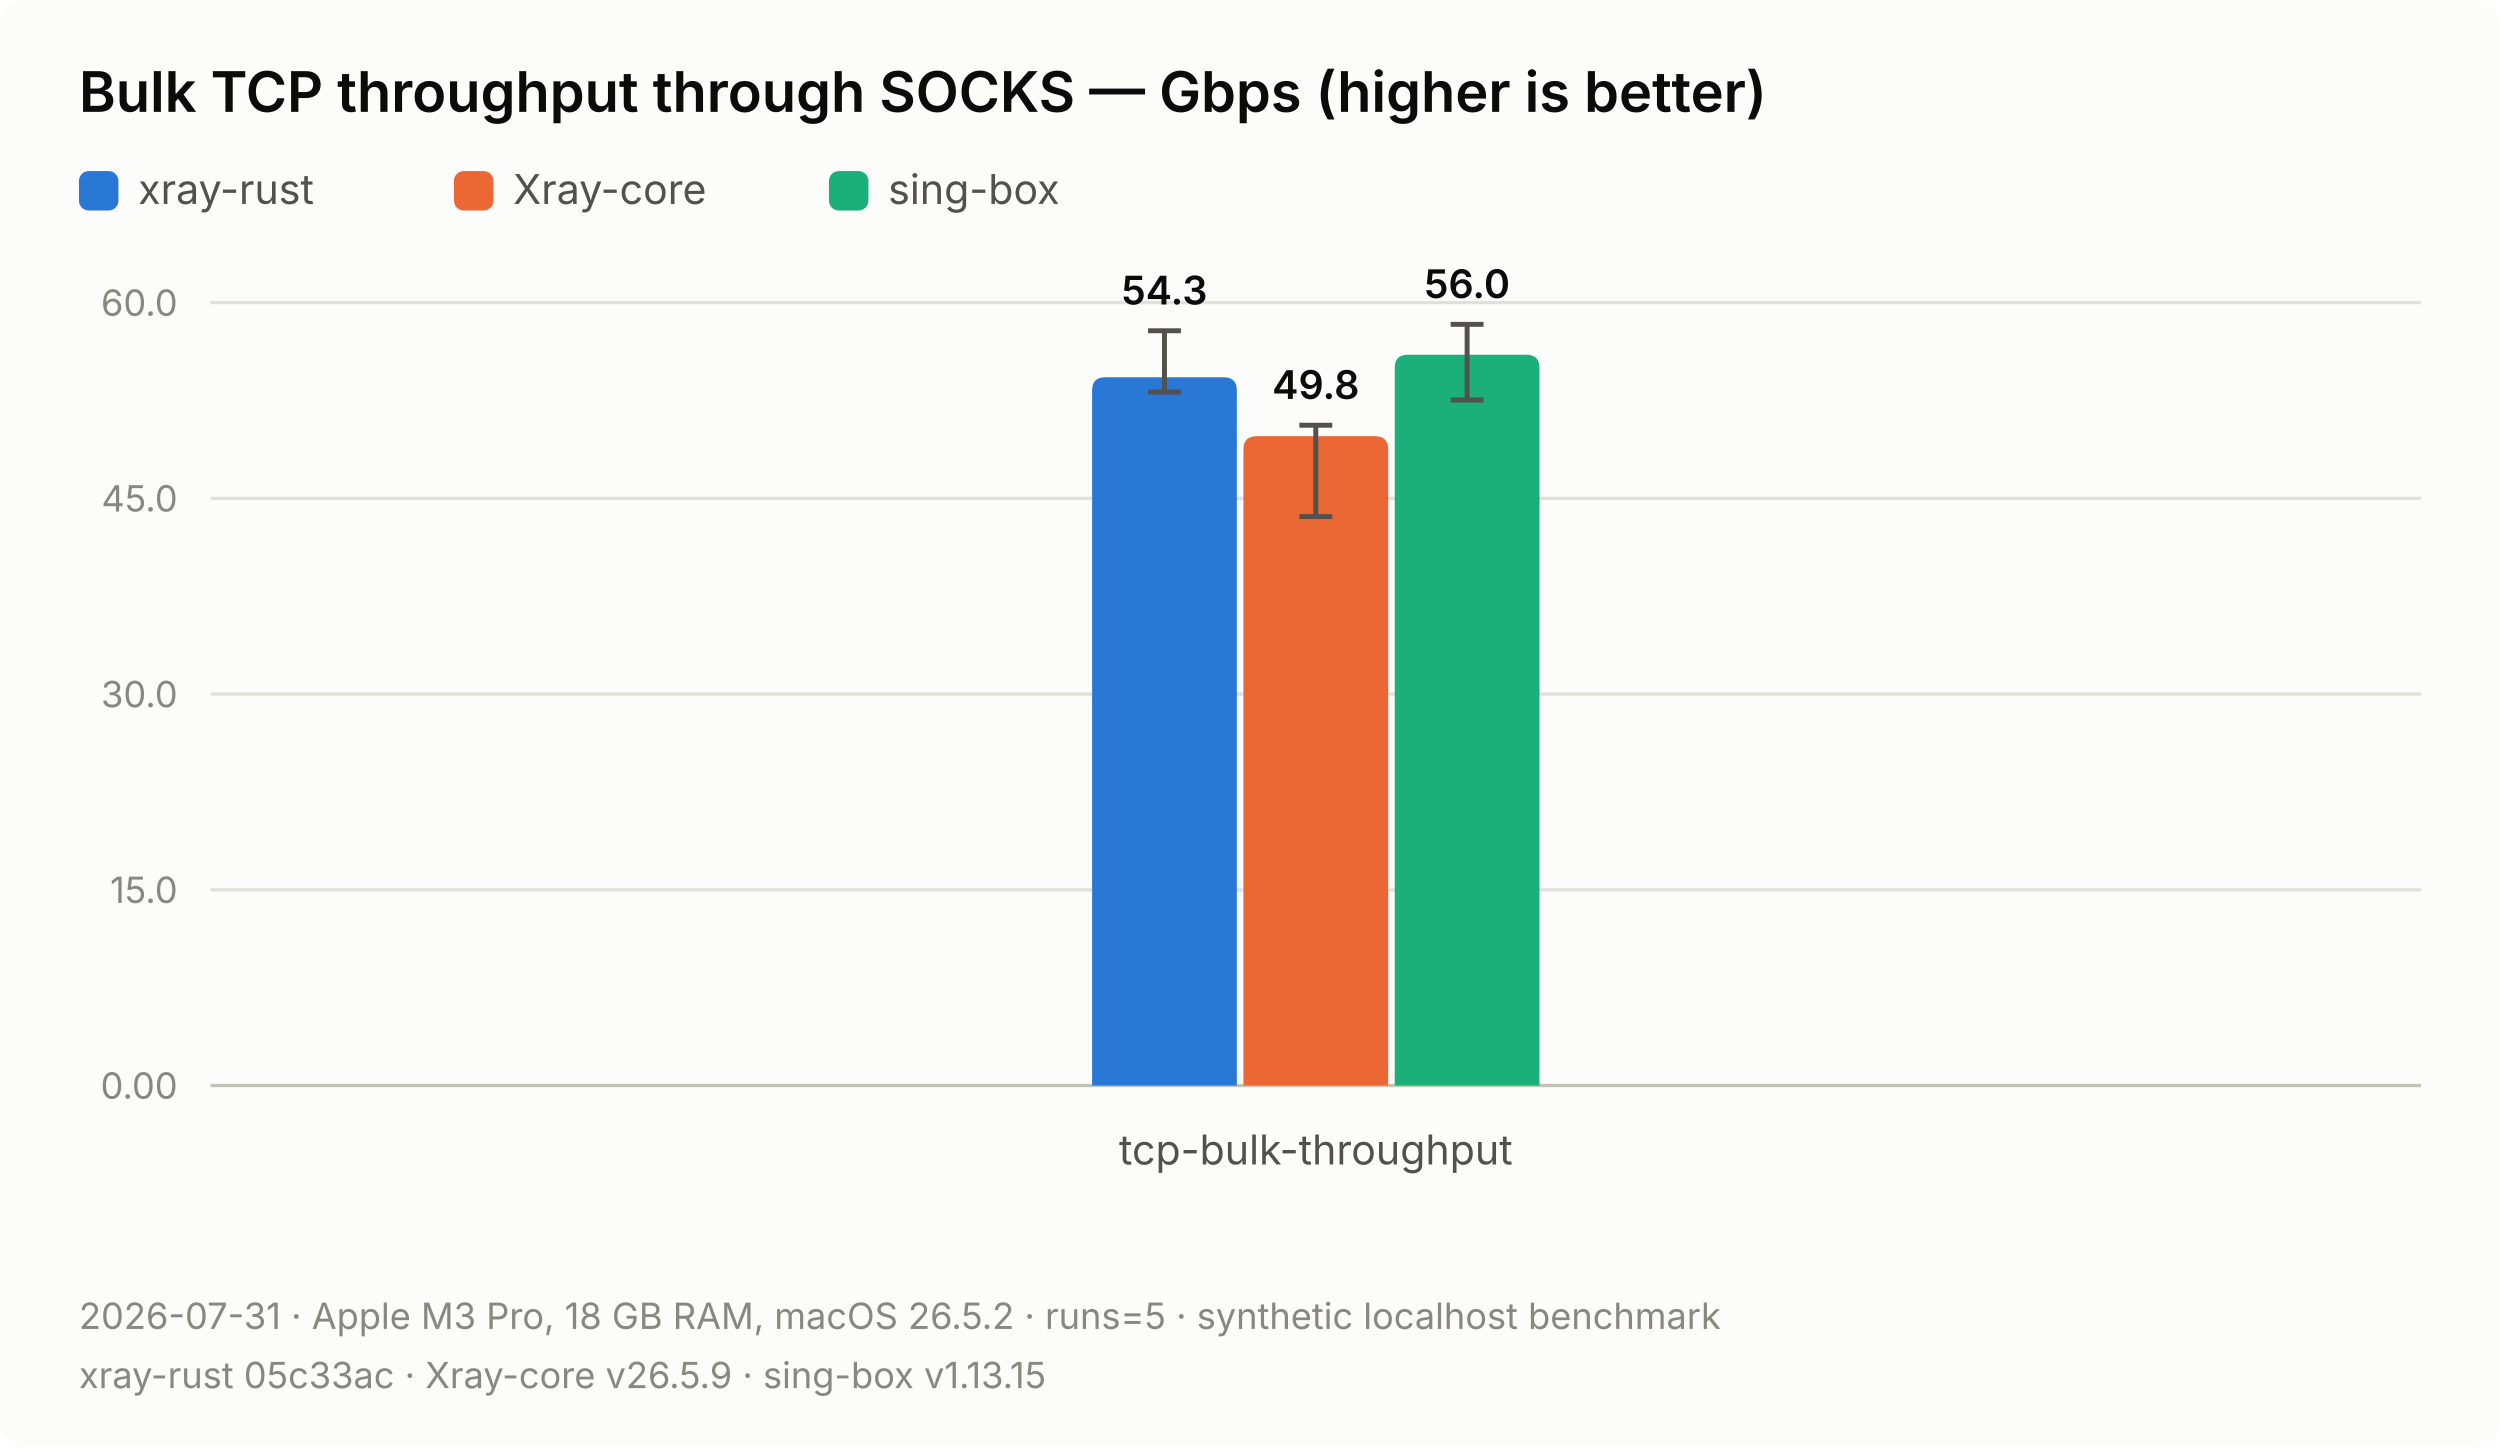
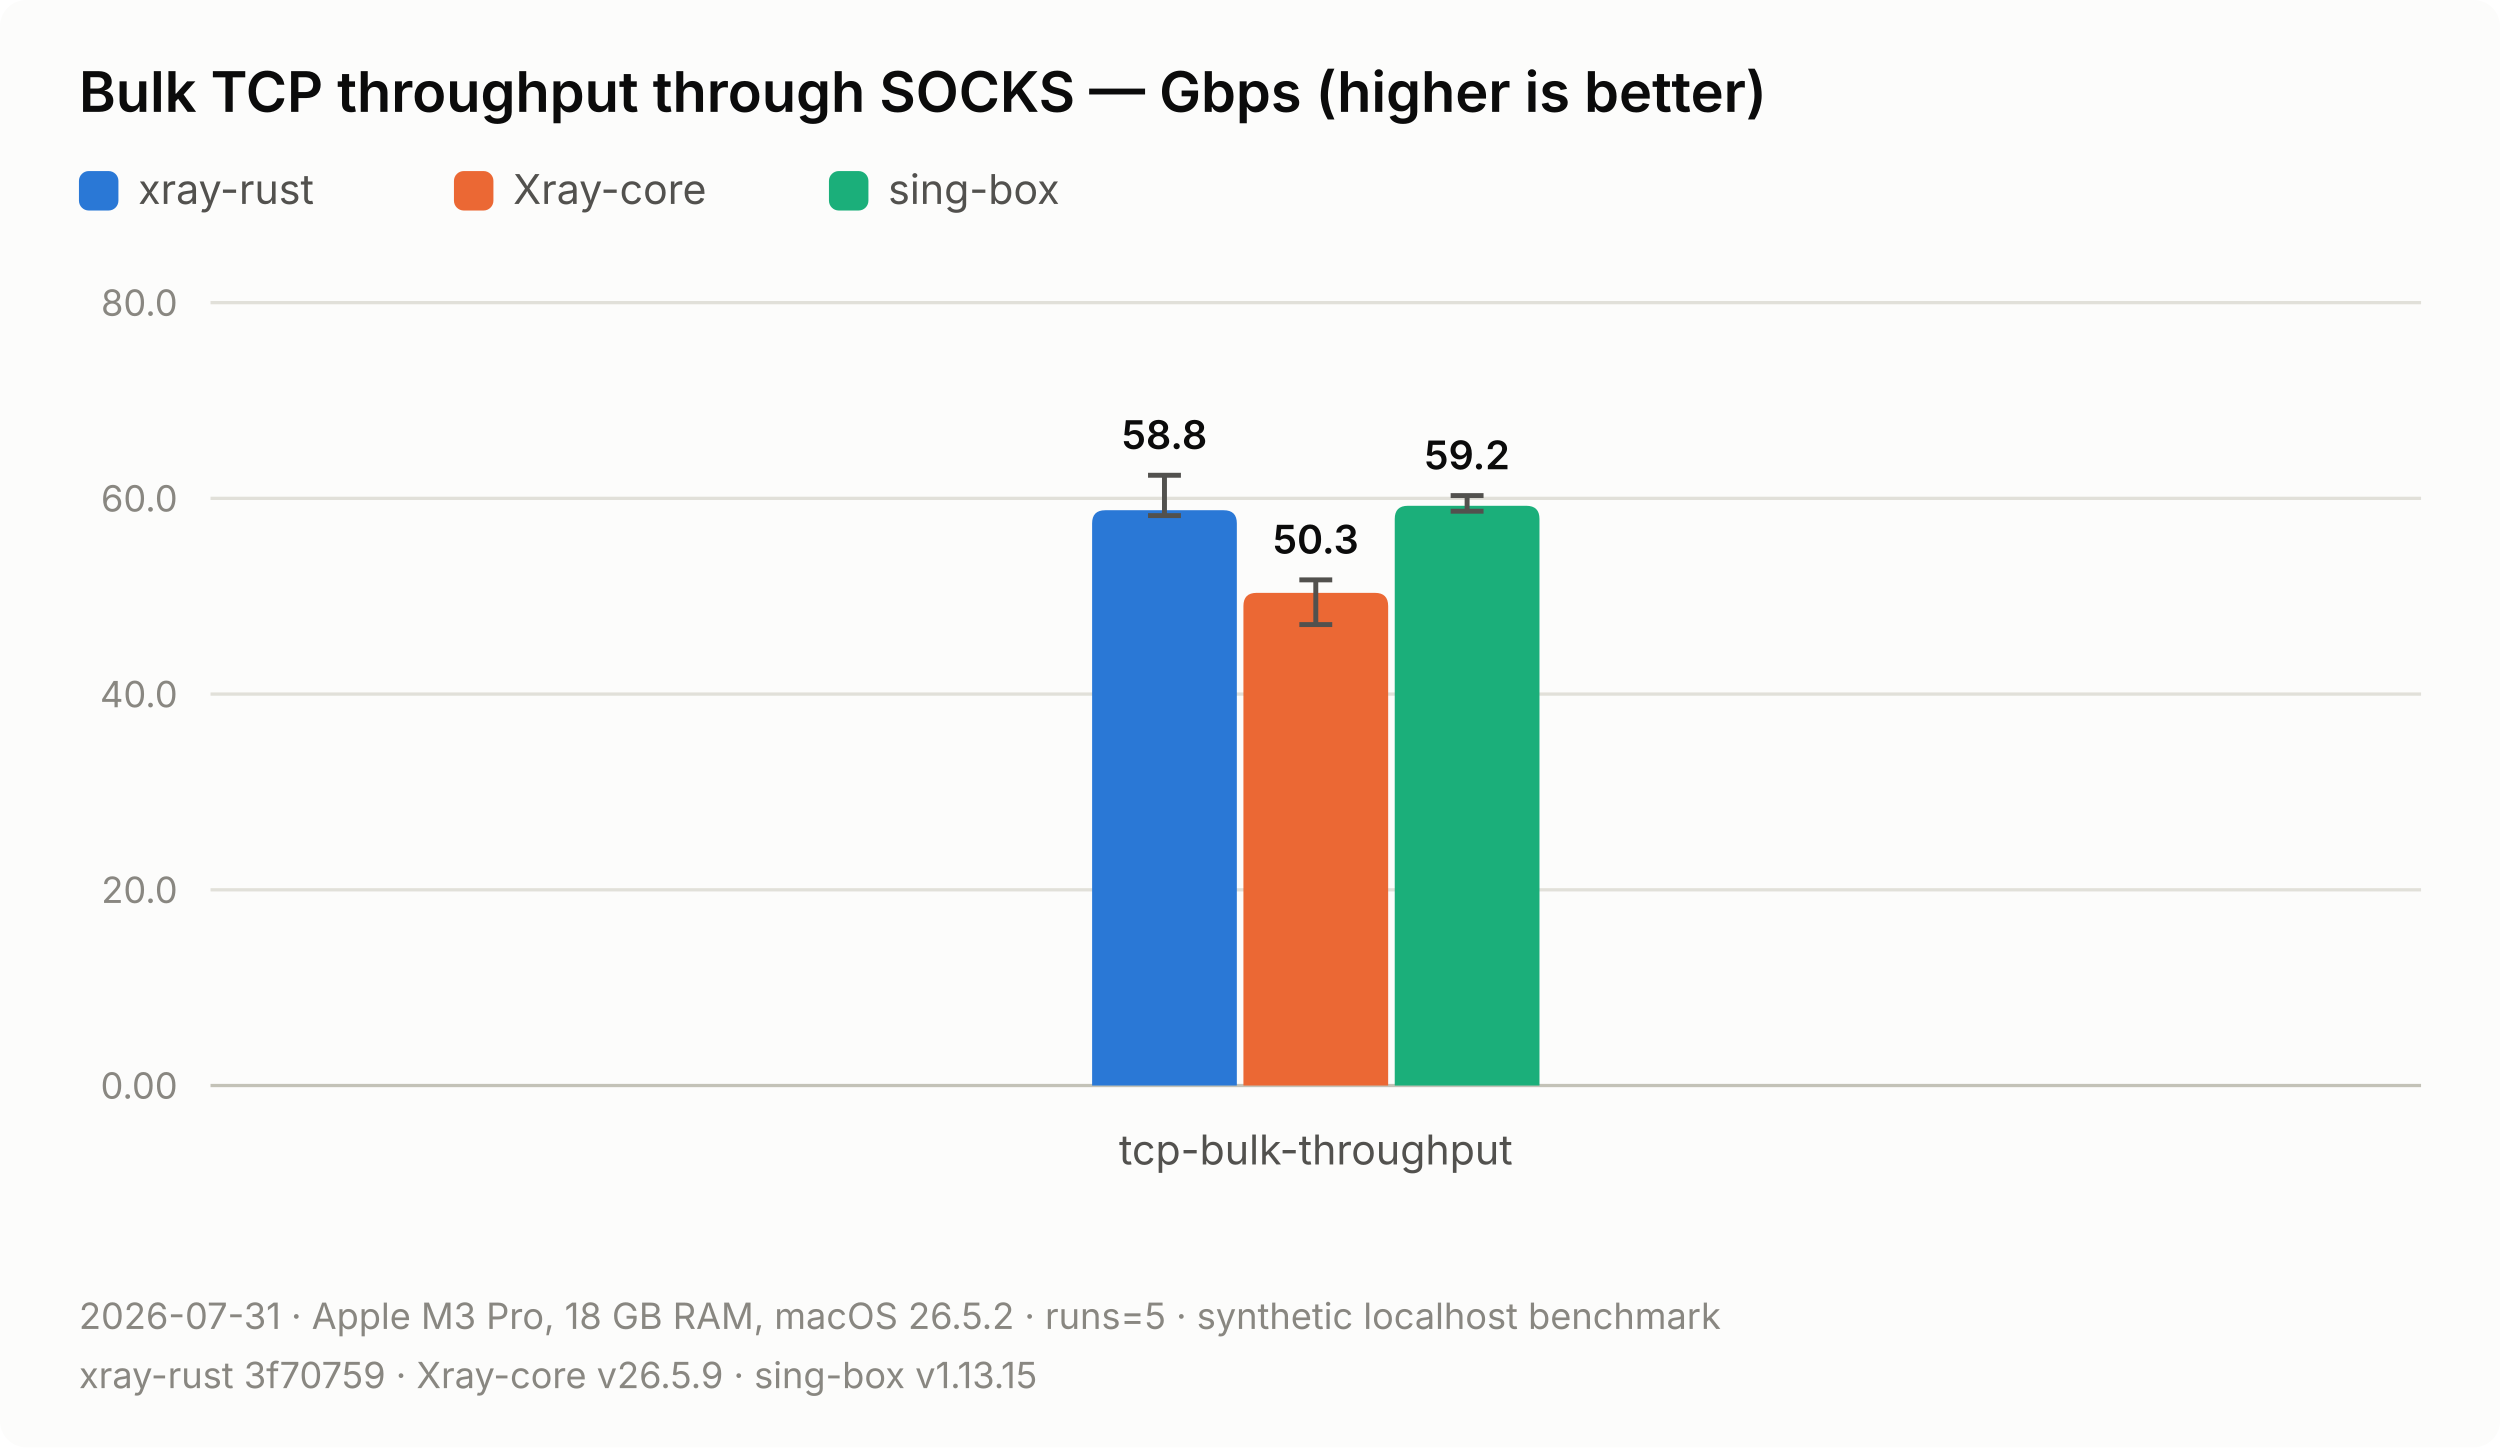
<svg xmlns="http://www.w3.org/2000/svg" width="760" height="440" viewBox="0 0 760 440" role="img" aria-label="Bulk TCP throughput through SOCKS — Gbps (higher is better)">
  <rect width="760" height="440" fill="#fcfcfb" rx="8" />
  <text x="24" y="34" font-family="system-ui, -apple-system, 'Segoe UI', sans-serif" font-size="17" font-weight="600" fill="#0b0b0b">Bulk TCP throughput through SOCKS — Gbps (higher is better)</text>
  <rect x="24.00" y="52" width="12" height="12" rx="3" fill="#2a78d6" />
  <text x="42.00" y="62" font-family="system-ui, -apple-system, 'Segoe UI', sans-serif" font-size="12.5" fill="#52514e">xray-rust</text>
  <rect x="138.00" y="52" width="12" height="12" rx="3" fill="#eb6834" />
  <text x="156.00" y="62" font-family="system-ui, -apple-system, 'Segoe UI', sans-serif" font-size="12.5" fill="#52514e">Xray-core</text>
  <rect x="252.00" y="52" width="12" height="12" rx="3" fill="#1baf7a" />
  <text x="270.00" y="62" font-family="system-ui, -apple-system, 'Segoe UI', sans-serif" font-size="12.5" fill="#52514e">sing-box</text>
  <text x="54" y="334.00" font-family="system-ui, -apple-system, 'Segoe UI', sans-serif" font-size="11" fill="#898781" text-anchor="end">0.00</text>
  <line x1="64" y1="270.50" x2="736" y2="270.50" stroke="#e1e0d9" stroke-width="1" />
-   <text x="54" y="274.50" font-family="system-ui, -apple-system, 'Segoe UI', sans-serif" font-size="11" fill="#898781" text-anchor="end">15.0</text>
+   <text x="54" y="274.50" font-family="system-ui, -apple-system, 'Segoe UI', sans-serif" font-size="11" fill="#898781" text-anchor="end">20.0</text>
  <line x1="64" y1="211.00" x2="736" y2="211.00" stroke="#e1e0d9" stroke-width="1" />
-   <text x="54" y="215.00" font-family="system-ui, -apple-system, 'Segoe UI', sans-serif" font-size="11" fill="#898781" text-anchor="end">30.0</text>
+   <text x="54" y="215.00" font-family="system-ui, -apple-system, 'Segoe UI', sans-serif" font-size="11" fill="#898781" text-anchor="end">40.0</text>
  <line x1="64" y1="151.50" x2="736" y2="151.50" stroke="#e1e0d9" stroke-width="1" />
-   <text x="54" y="155.50" font-family="system-ui, -apple-system, 'Segoe UI', sans-serif" font-size="11" fill="#898781" text-anchor="end">45.0</text>
+   <text x="54" y="155.50" font-family="system-ui, -apple-system, 'Segoe UI', sans-serif" font-size="11" fill="#898781" text-anchor="end">60.0</text>
  <line x1="64" y1="92.00" x2="736" y2="92.00" stroke="#e1e0d9" stroke-width="1" />
-   <text x="54" y="96.00" font-family="system-ui, -apple-system, 'Segoe UI', sans-serif" font-size="11" fill="#898781" text-anchor="end">60.0</text>
+   <text x="54" y="96.00" font-family="system-ui, -apple-system, 'Segoe UI', sans-serif" font-size="11" fill="#898781" text-anchor="end">80.0</text>
  <line x1="64" y1="330" x2="736" y2="330" stroke="#c3c2b7" stroke-width="1" />
-   <path d="M 332.00 330.00 L 332.00 118.69 Q 332.00 114.69 336.00 114.69 L 372.00 114.69 Q 376.00 114.69 376.00 118.69 L 376.00 330.00 Z" fill="#2a78d6" />
-   <line x1="354.00" y1="119.18" x2="354.00" y2="100.55" stroke="#52514e" stroke-width="1.5" />
-   <line x1="349.00" y1="119.18" x2="359.00" y2="119.18" stroke="#52514e" stroke-width="1.5" />
-   <line x1="349.00" y1="100.55" x2="359.00" y2="100.55" stroke="#52514e" stroke-width="1.5" />
-   <text x="354.00" y="92.55" font-family="system-ui, -apple-system, 'Segoe UI', sans-serif" font-size="12" font-weight="600" fill="#0b0b0b" text-anchor="middle">54.3</text>
-   <path d="M 378.00 330.00 L 378.00 136.61 Q 378.00 132.61 382.00 132.61 L 418.00 132.61 Q 422.00 132.61 422.00 136.61 L 422.00 330.00 Z" fill="#eb6834" />
-   <line x1="400.00" y1="157.04" x2="400.00" y2="129.27" stroke="#52514e" stroke-width="1.5" />
-   <line x1="395.00" y1="157.04" x2="405.00" y2="157.04" stroke="#52514e" stroke-width="1.5" />
-   <line x1="395.00" y1="129.27" x2="405.00" y2="129.27" stroke="#52514e" stroke-width="1.5" />
-   <text x="400.00" y="121.27" font-family="system-ui, -apple-system, 'Segoe UI', sans-serif" font-size="12" font-weight="600" fill="#0b0b0b" text-anchor="middle">49.8</text>
-   <path d="M 424.00 330.00 L 424.00 111.84 Q 424.00 107.84 428.00 107.84 L 464.00 107.84 Q 468.00 107.84 468.00 111.84 L 468.00 330.00 Z" fill="#1baf7a" />
-   <line x1="446.00" y1="121.60" x2="446.00" y2="98.60" stroke="#52514e" stroke-width="1.5" />
-   <line x1="441.00" y1="121.60" x2="451.00" y2="121.60" stroke="#52514e" stroke-width="1.5" />
-   <line x1="441.00" y1="98.60" x2="451.00" y2="98.60" stroke="#52514e" stroke-width="1.5" />
-   <text x="446.00" y="90.60" font-family="system-ui, -apple-system, 'Segoe UI', sans-serif" font-size="12" font-weight="600" fill="#0b0b0b" text-anchor="middle">56.0</text>
+   <path d="M 332.00 330.00 L 332.00 159.11 Q 332.00 155.11 336.00 155.11 L 372.00 155.11 Q 376.00 155.11 376.00 159.11 L 376.00 330.00 Z" fill="#2a78d6" />
+   <line x1="354.00" y1="156.74" x2="354.00" y2="144.48" stroke="#52514e" stroke-width="1.5" />
+   <line x1="349.00" y1="156.74" x2="359.00" y2="156.74" stroke="#52514e" stroke-width="1.5" />
+   <line x1="349.00" y1="144.48" x2="359.00" y2="144.48" stroke="#52514e" stroke-width="1.5" />
+   <text x="354.00" y="136.48" font-family="system-ui, -apple-system, 'Segoe UI', sans-serif" font-size="12" font-weight="600" fill="#0b0b0b" text-anchor="middle">58.8</text>
+   <path d="M 378.00 330.00 L 378.00 184.23 Q 378.00 180.23 382.00 180.23 L 418.00 180.23 Q 422.00 180.23 422.00 184.23 L 422.00 330.00 Z" fill="#eb6834" />
+   <line x1="400.00" y1="189.87" x2="400.00" y2="176.28" stroke="#52514e" stroke-width="1.5" />
+   <line x1="395.00" y1="189.87" x2="405.00" y2="189.87" stroke="#52514e" stroke-width="1.5" />
+   <line x1="395.00" y1="176.28" x2="405.00" y2="176.28" stroke="#52514e" stroke-width="1.5" />
+   <text x="400.00" y="168.28" font-family="system-ui, -apple-system, 'Segoe UI', sans-serif" font-size="12" font-weight="600" fill="#0b0b0b" text-anchor="middle">50.3</text>
+   <path d="M 424.00 330.00 L 424.00 157.76 Q 424.00 153.76 428.00 153.76 L 464.00 153.76 Q 468.00 153.76 468.00 157.76 L 468.00 330.00 Z" fill="#1baf7a" />
+   <line x1="446.00" y1="155.41" x2="446.00" y2="150.66" stroke="#52514e" stroke-width="1.5" />
+   <line x1="441.00" y1="155.41" x2="451.00" y2="155.41" stroke="#52514e" stroke-width="1.5" />
+   <line x1="441.00" y1="150.66" x2="451.00" y2="150.66" stroke="#52514e" stroke-width="1.5" />
+   <text x="446.00" y="142.66" font-family="system-ui, -apple-system, 'Segoe UI', sans-serif" font-size="12" font-weight="600" fill="#0b0b0b" text-anchor="middle">59.2</text>
  <text x="400.00" y="354" font-family="system-ui, -apple-system, 'Segoe UI', sans-serif" font-size="12.5" fill="#52514e" text-anchor="middle">tcp-bulk-throughput</text>
  <text x="24" y="404" font-family="system-ui, -apple-system, 'Segoe UI', sans-serif" font-size="11" fill="#898781">2026-07-31 · Apple M3 Pro, 18 GB RAM, macOS 26.5.2 · runs=5 · synthetic localhost benchmark</text>
-   <text x="24" y="422" font-family="system-ui, -apple-system, 'Segoe UI', sans-serif" font-size="11" fill="#898781">xray-rust 05c33ac · Xray-core v26.5.9 · sing-box v1.13.15</text>
+   <text x="24" y="422" font-family="system-ui, -apple-system, 'Segoe UI', sans-serif" font-size="11" fill="#898781">xray-rust 3f70759 · Xray-core v26.5.9 · sing-box v1.13.15</text>
</svg>
